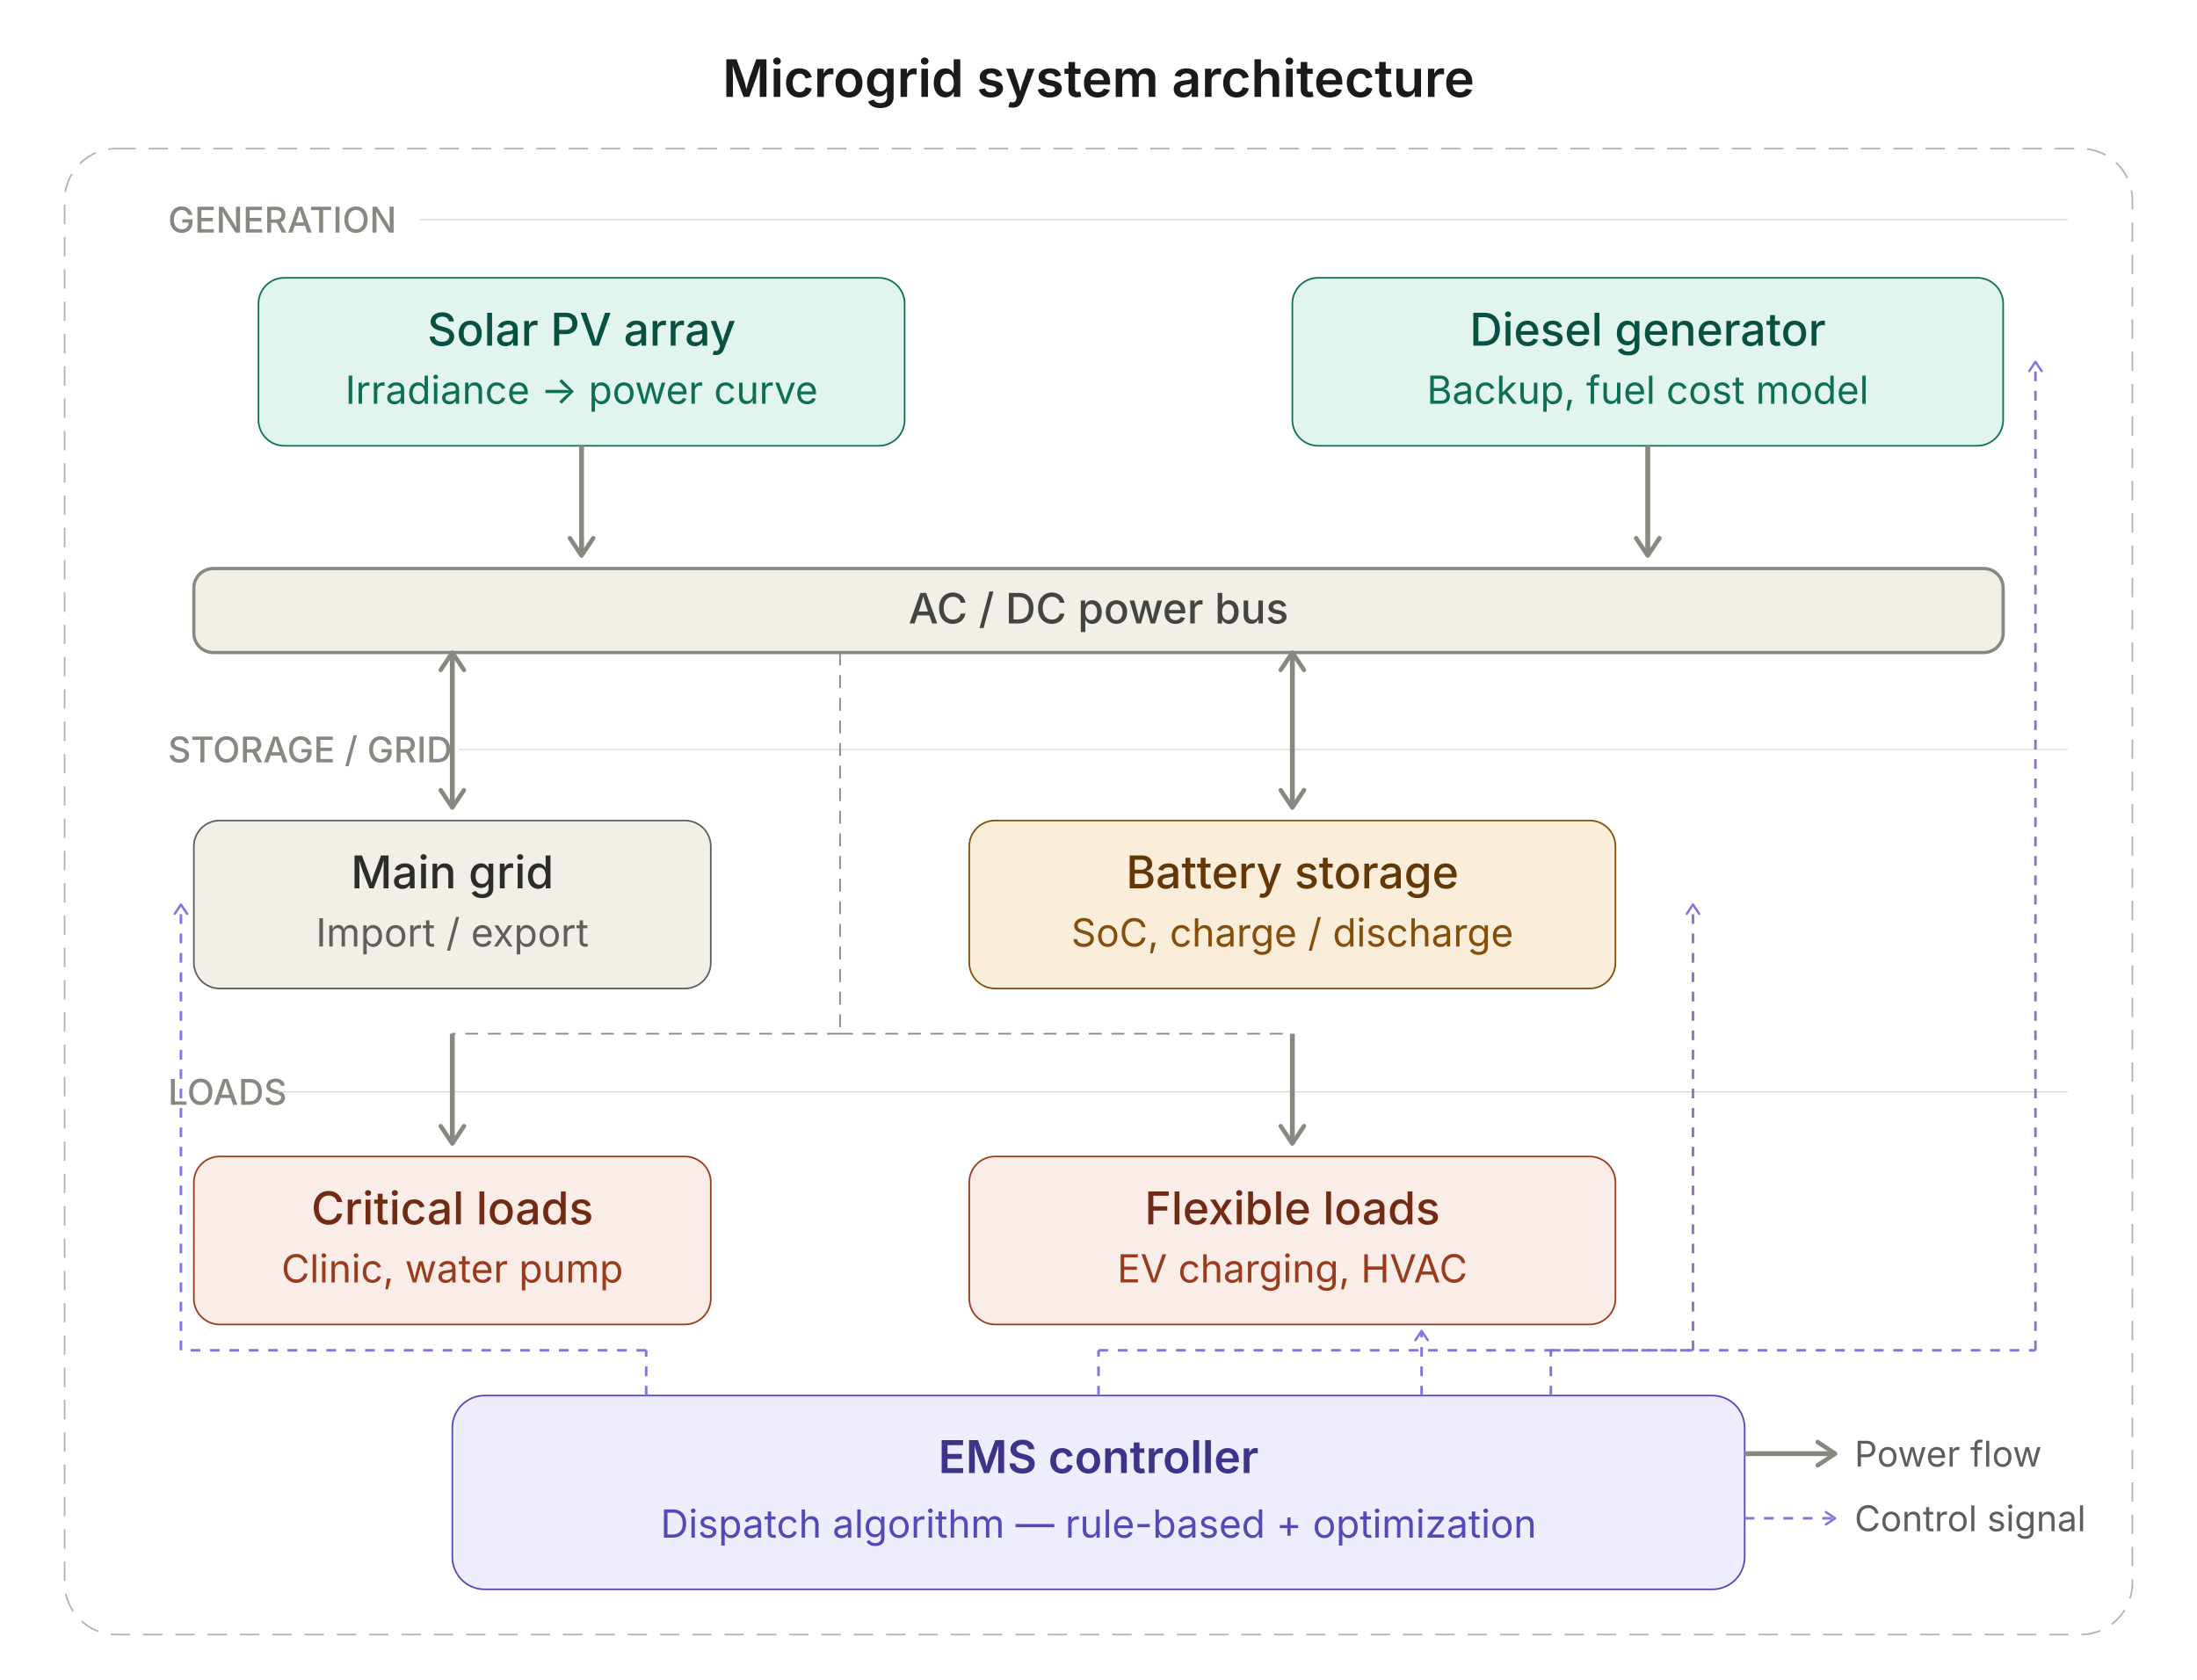
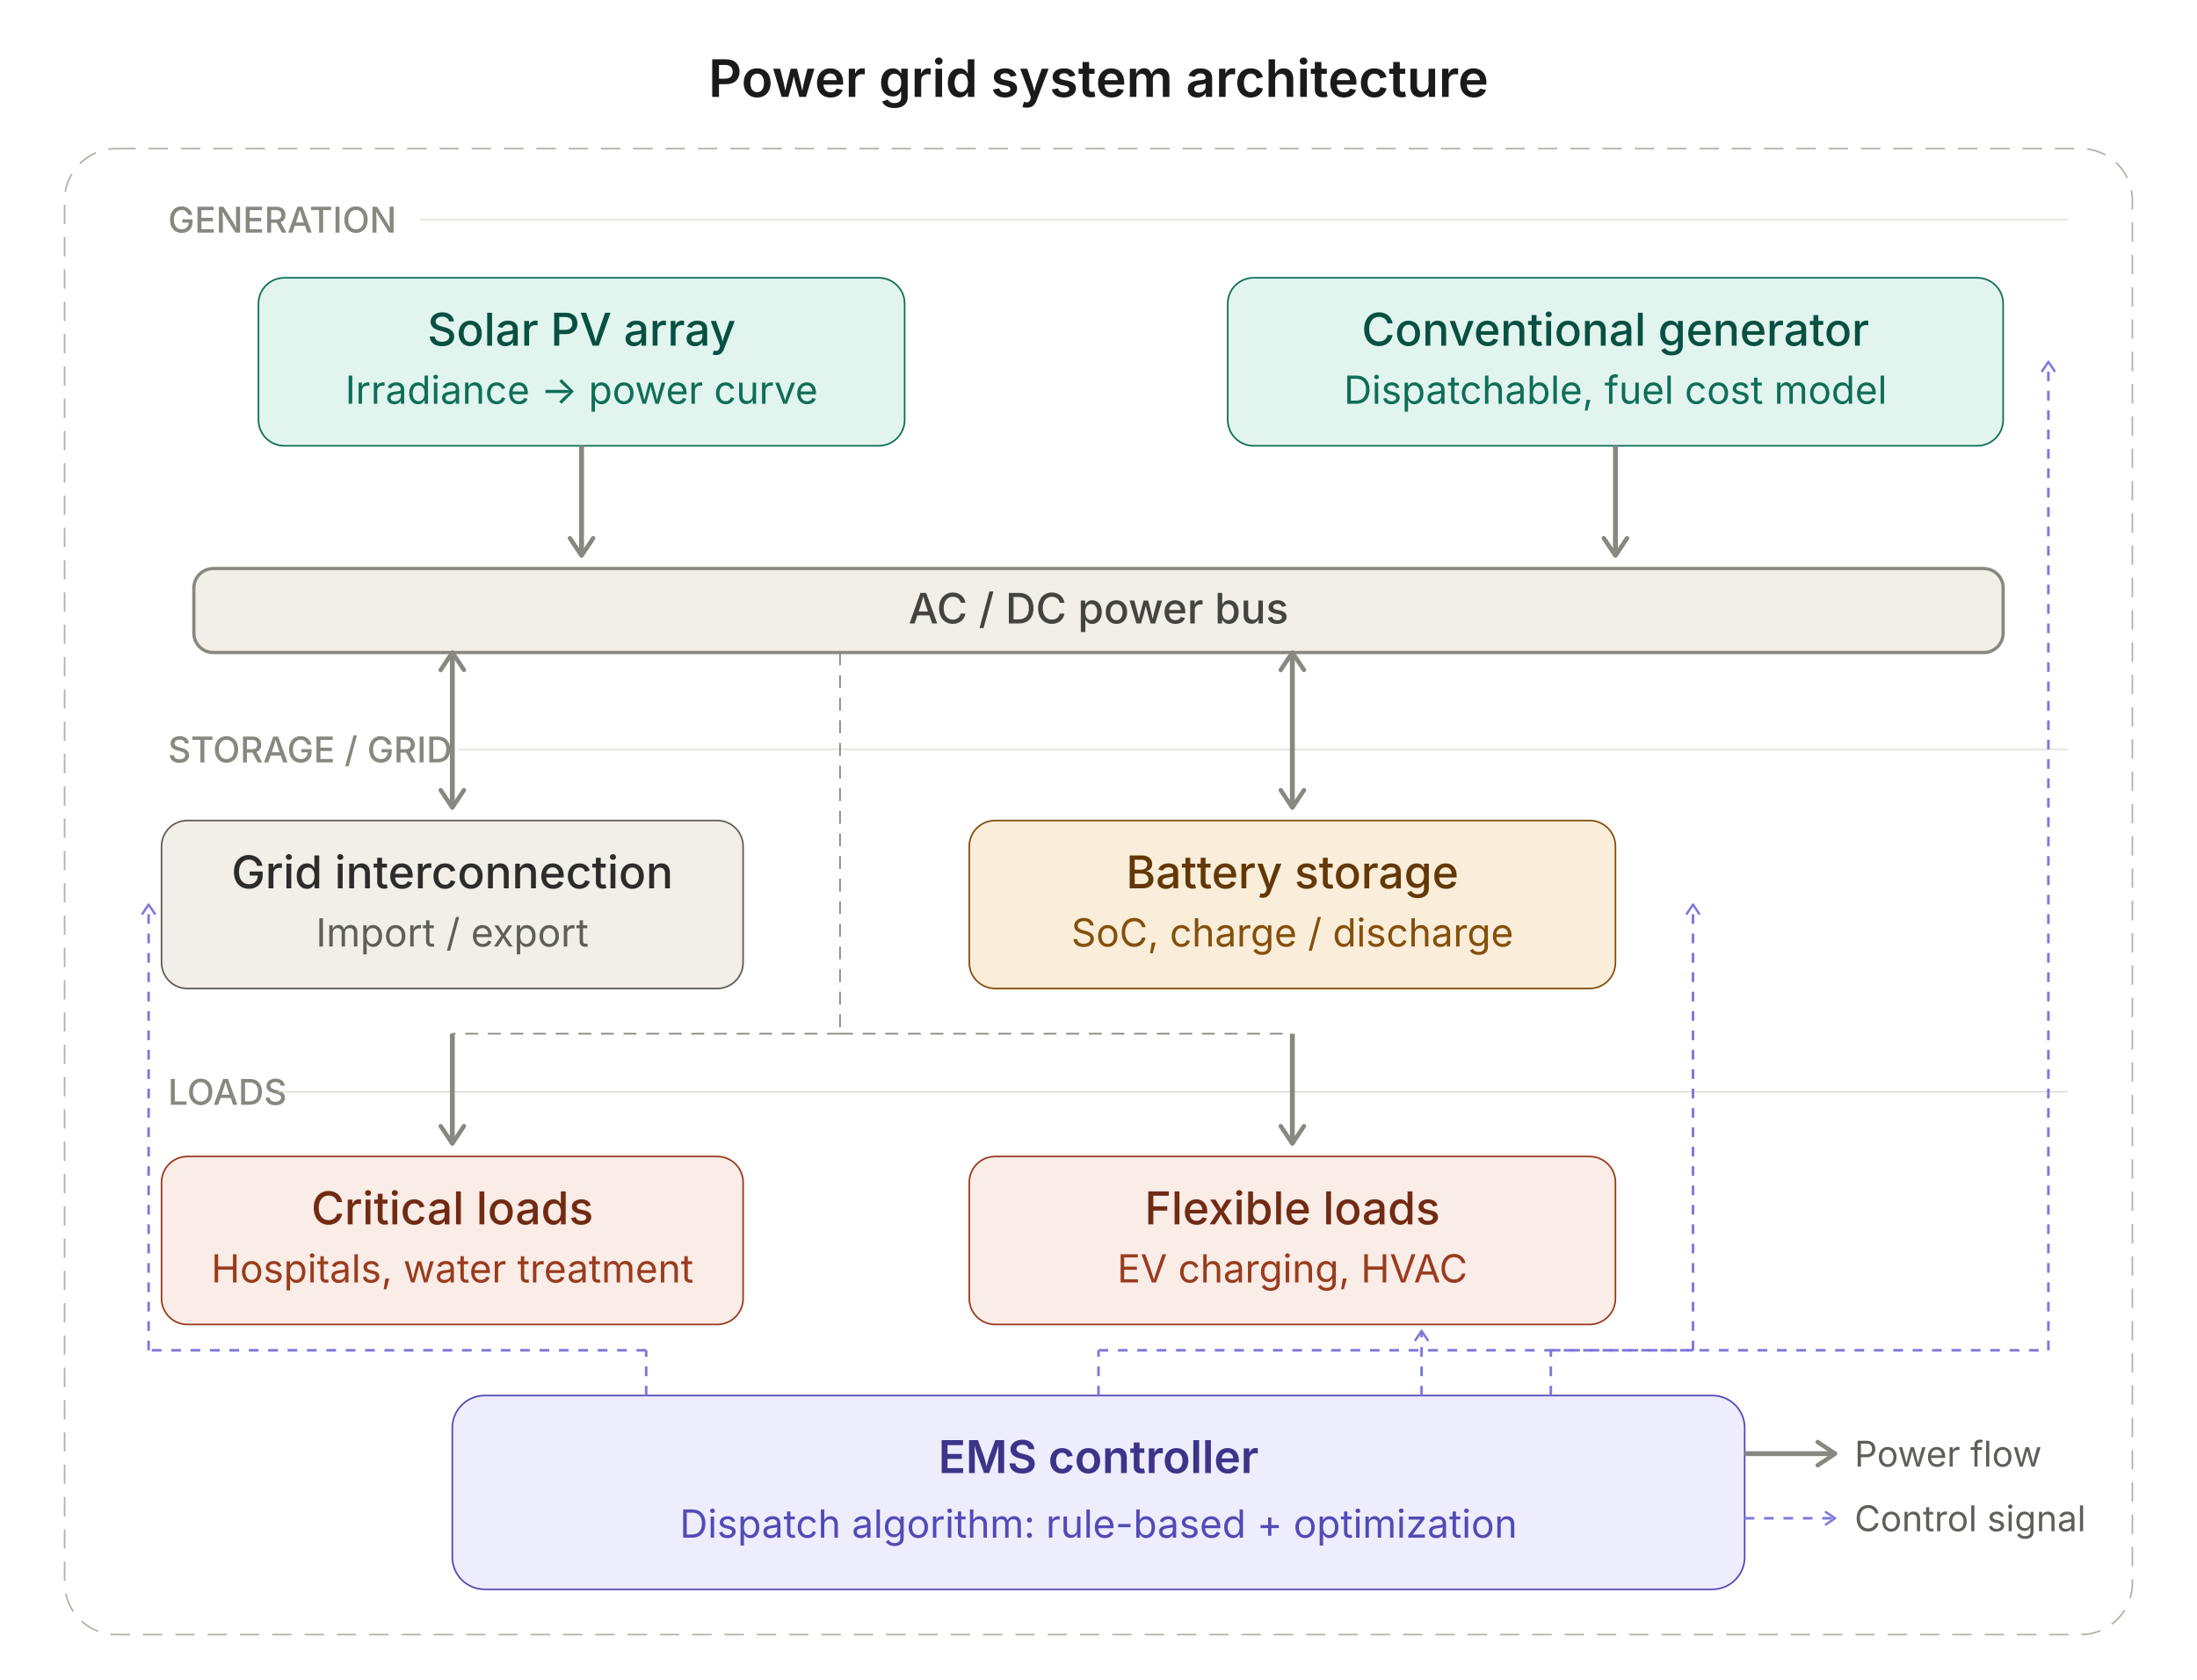
<svg xmlns="http://www.w3.org/2000/svg" width="100%" viewBox="0 0 680 520" style="font-family: -apple-system, BlinkMacSystemFont, 'Segoe UI', sans-serif; background: #ffffff;">
  <defs>
    <marker id="arrow" viewBox="0 0 10 10" refX="8" refY="5" markerWidth="6" markerHeight="6" orient="auto-start-reverse">
      <path d="M2 1L8 5L2 9" fill="none" stroke="context-stroke" stroke-width="1.5" stroke-linecap="round" stroke-linejoin="round" />
    </marker>
  </defs>
-   <text x="340" y="30" text-anchor="middle" font-size="16" font-weight="600" fill="#1a1a1a">Microgrid system architecture</text>
+   <text x="340" y="30" text-anchor="middle" font-size="16" font-weight="600" fill="#1a1a1a">Power grid system architecture</text>
  <rect x="20" y="46" width="640" height="460" rx="16" fill="none" stroke="#b4b2a9" stroke-width="0.5" stroke-dasharray="6 4" />
  <text x="52" y="72" font-size="11" fill="#888780" font-weight="500">GENERATION</text>
  <line x1="130" y1="68" x2="640" y2="68" stroke="#d3d1c7" stroke-width="0.3" />
  <rect x="80" y="86" width="200" height="52" rx="8" fill="#E1F5EE" stroke="#0F6E56" stroke-width="0.5" />
  <text x="180" y="107" text-anchor="middle" font-size="14" font-weight="500" fill="#085041">Solar PV array</text>
  <text x="180" y="125" text-anchor="middle" font-size="12" fill="#0F6E56">Irradiance → power curve</text>
-   <rect x="400" y="86" width="220" height="52" rx="8" fill="#E1F5EE" stroke="#0F6E56" stroke-width="0.5" />
-   <text x="510" y="107" text-anchor="middle" font-size="14" font-weight="500" fill="#085041">Diesel generator</text>
-   <text x="510" y="125" text-anchor="middle" font-size="12" fill="#0F6E56">Backup, fuel cost model</text>
+   <rect x="380" y="86" width="240" height="52" rx="8" fill="#E1F5EE" stroke="#0F6E56" stroke-width="0.5" />
+   <text x="500" y="107" text-anchor="middle" font-size="14" font-weight="500" fill="#085041">Conventional generator</text>
+   <text x="500" y="125" text-anchor="middle" font-size="12" fill="#0F6E56">Dispatchable, fuel cost model</text>
  <line x1="180" y1="138" x2="180" y2="172" stroke="#888780" stroke-width="1.5" marker-end="url(#arrow)" />
-   <line x1="510" y1="138" x2="510" y2="172" stroke="#888780" stroke-width="1.5" marker-end="url(#arrow)" />
+   <line x1="500" y1="138" x2="500" y2="172" stroke="#888780" stroke-width="1.5" marker-end="url(#arrow)" />
  <rect x="60" y="176" width="560" height="26" rx="6" fill="#F1EFE8" stroke="#888780" stroke-width="1" />
  <text x="340" y="193" text-anchor="middle" font-size="13" font-weight="500" fill="#444441">AC / DC power bus</text>
  <text x="52" y="236" font-size="11" fill="#888780" font-weight="500">STORAGE / GRID</text>
  <line x1="142" y1="232" x2="640" y2="232" stroke="#d3d1c7" stroke-width="0.3" />
  <line x1="140" y1="202" x2="140" y2="250" stroke="#888780" stroke-width="1.5" marker-start="url(#arrow)" marker-end="url(#arrow)" />
-   <rect x="60" y="254" width="160" height="52" rx="8" fill="#F1EFE8" stroke="#5F5E5A" stroke-width="0.5" />
-   <text x="140" y="275" text-anchor="middle" font-size="14" font-weight="500" fill="#2C2C2A">Main grid</text>
+   <rect x="50" y="254" width="180" height="52" rx="8" fill="#F1EFE8" stroke="#5F5E5A" stroke-width="0.5" />
+   <text x="140" y="275" text-anchor="middle" font-size="14" font-weight="500" fill="#2C2C2A">Grid interconnection</text>
  <text x="140" y="293" text-anchor="middle" font-size="12" fill="#5F5E5A">Import / export</text>
  <line x1="400" y1="202" x2="400" y2="250" stroke="#888780" stroke-width="1.5" marker-start="url(#arrow)" marker-end="url(#arrow)" />
  <rect x="300" y="254" width="200" height="52" rx="8" fill="#FAEEDA" stroke="#854F0B" stroke-width="0.5" />
  <text x="400" y="275" text-anchor="middle" font-size="14" font-weight="500" fill="#633806">Battery storage</text>
  <text x="400" y="293" text-anchor="middle" font-size="12" fill="#854F0B">SoC, charge / discharge</text>
  <text x="52" y="342" font-size="11" fill="#888780" font-weight="500">LOADS</text>
  <line x1="86" y1="338" x2="640" y2="338" stroke="#d3d1c7" stroke-width="0.3" />
  <line x1="260" y1="202" x2="260" y2="320" stroke="#888780" stroke-width="0.5" stroke-dasharray="4 3" />
  <line x1="260" y1="320" x2="140" y2="320" stroke="#888780" stroke-width="0.5" stroke-dasharray="4 3" />
  <line x1="140" y1="320" x2="140" y2="354" stroke="#888780" stroke-width="1.5" marker-end="url(#arrow)" />
  <line x1="260" y1="320" x2="400" y2="320" stroke="#888780" stroke-width="0.5" stroke-dasharray="4 3" />
  <line x1="400" y1="320" x2="400" y2="354" stroke="#888780" stroke-width="1.5" marker-end="url(#arrow)" />
-   <rect x="60" y="358" width="160" height="52" rx="8" fill="#FAECE7" stroke="#993C1D" stroke-width="0.5" />
+   <rect x="50" y="358" width="180" height="52" rx="8" fill="#FAECE7" stroke="#993C1D" stroke-width="0.5" />
  <text x="140" y="379" text-anchor="middle" font-size="14" font-weight="500" fill="#712B13">Critical loads</text>
-   <text x="140" y="397" text-anchor="middle" font-size="12" fill="#993C1D">Clinic, water pump</text>
+   <text x="140" y="397" text-anchor="middle" font-size="12" fill="#993C1D">Hospitals, water treatment</text>
  <rect x="300" y="358" width="200" height="52" rx="8" fill="#FAECE7" stroke="#993C1D" stroke-width="0.5" />
  <text x="400" y="379" text-anchor="middle" font-size="14" font-weight="500" fill="#712B13">Flexible loads</text>
  <text x="400" y="397" text-anchor="middle" font-size="12" fill="#993C1D">EV charging, HVAC</text>
  <rect x="140" y="432" width="400" height="60" rx="10" fill="#EEEDFE" stroke="#534AB7" stroke-width="0.5" />
  <text x="340" y="456" text-anchor="middle" font-size="14" font-weight="600" fill="#3C3489">EMS controller</text>
-   <text x="340" y="476" text-anchor="middle" font-size="12" fill="#534AB7">Dispatch algorithm — rule-based + optimization</text>
+   <text x="340" y="476" text-anchor="middle" font-size="12" fill="#534AB7">Dispatch algorithm: rule-based + optimization</text>
  <line x1="200" y1="432" x2="200" y2="418" stroke="#7F77DD" stroke-width="0.8" stroke-dasharray="3 3" />
-   <line x1="200" y1="418" x2="56" y2="418" stroke="#7F77DD" stroke-width="0.8" stroke-dasharray="3 3" />
-   <line x1="56" y1="418" x2="56" y2="280" stroke="#7F77DD" stroke-width="0.8" stroke-dasharray="3 3" marker-end="url(#arrow)" />
+   <line x1="200" y1="418" x2="46" y2="418" stroke="#7F77DD" stroke-width="0.8" stroke-dasharray="3 3" />
+   <line x1="46" y1="418" x2="46" y2="280" stroke="#7F77DD" stroke-width="0.8" stroke-dasharray="3 3" marker-end="url(#arrow)" />
  <line x1="480" y1="432" x2="480" y2="418" stroke="#7F77DD" stroke-width="0.8" stroke-dasharray="3 3" />
  <line x1="480" y1="418" x2="524" y2="418" stroke="#7F77DD" stroke-width="0.8" stroke-dasharray="3 3" />
  <line x1="524" y1="418" x2="524" y2="280" stroke="#7F77DD" stroke-width="0.8" stroke-dasharray="3 3" marker-end="url(#arrow)" />
  <line x1="440" y1="432" x2="440" y2="412" stroke="#7F77DD" stroke-width="0.8" stroke-dasharray="3 3" marker-end="url(#arrow)" />
  <line x1="340" y1="432" x2="340" y2="418" stroke="#7F77DD" stroke-width="0.8" stroke-dasharray="3 3" />
-   <line x1="340" y1="418" x2="630" y2="418" stroke="#7F77DD" stroke-width="0.8" stroke-dasharray="3 3" />
-   <line x1="630" y1="418" x2="630" y2="112" stroke="#7F77DD" stroke-width="0.8" stroke-dasharray="3 3" marker-end="url(#arrow)" />
+   <line x1="340" y1="418" x2="634" y2="418" stroke="#7F77DD" stroke-width="0.8" stroke-dasharray="3 3" />
+   <line x1="634" y1="418" x2="634" y2="112" stroke="#7F77DD" stroke-width="0.8" stroke-dasharray="3 3" marker-end="url(#arrow)" />
  <line x1="540" y1="450" x2="568" y2="450" stroke="#888780" stroke-width="1.5" marker-end="url(#arrow)" />
  <text x="574" y="454" font-size="11" fill="#5F5E5A">Power flow</text>
  <line x1="540" y1="470" x2="568" y2="470" stroke="#7F77DD" stroke-width="0.8" stroke-dasharray="3 3" marker-end="url(#arrow)" />
  <text x="574" y="474" font-size="11" fill="#5F5E5A">Control signal</text>
</svg>
